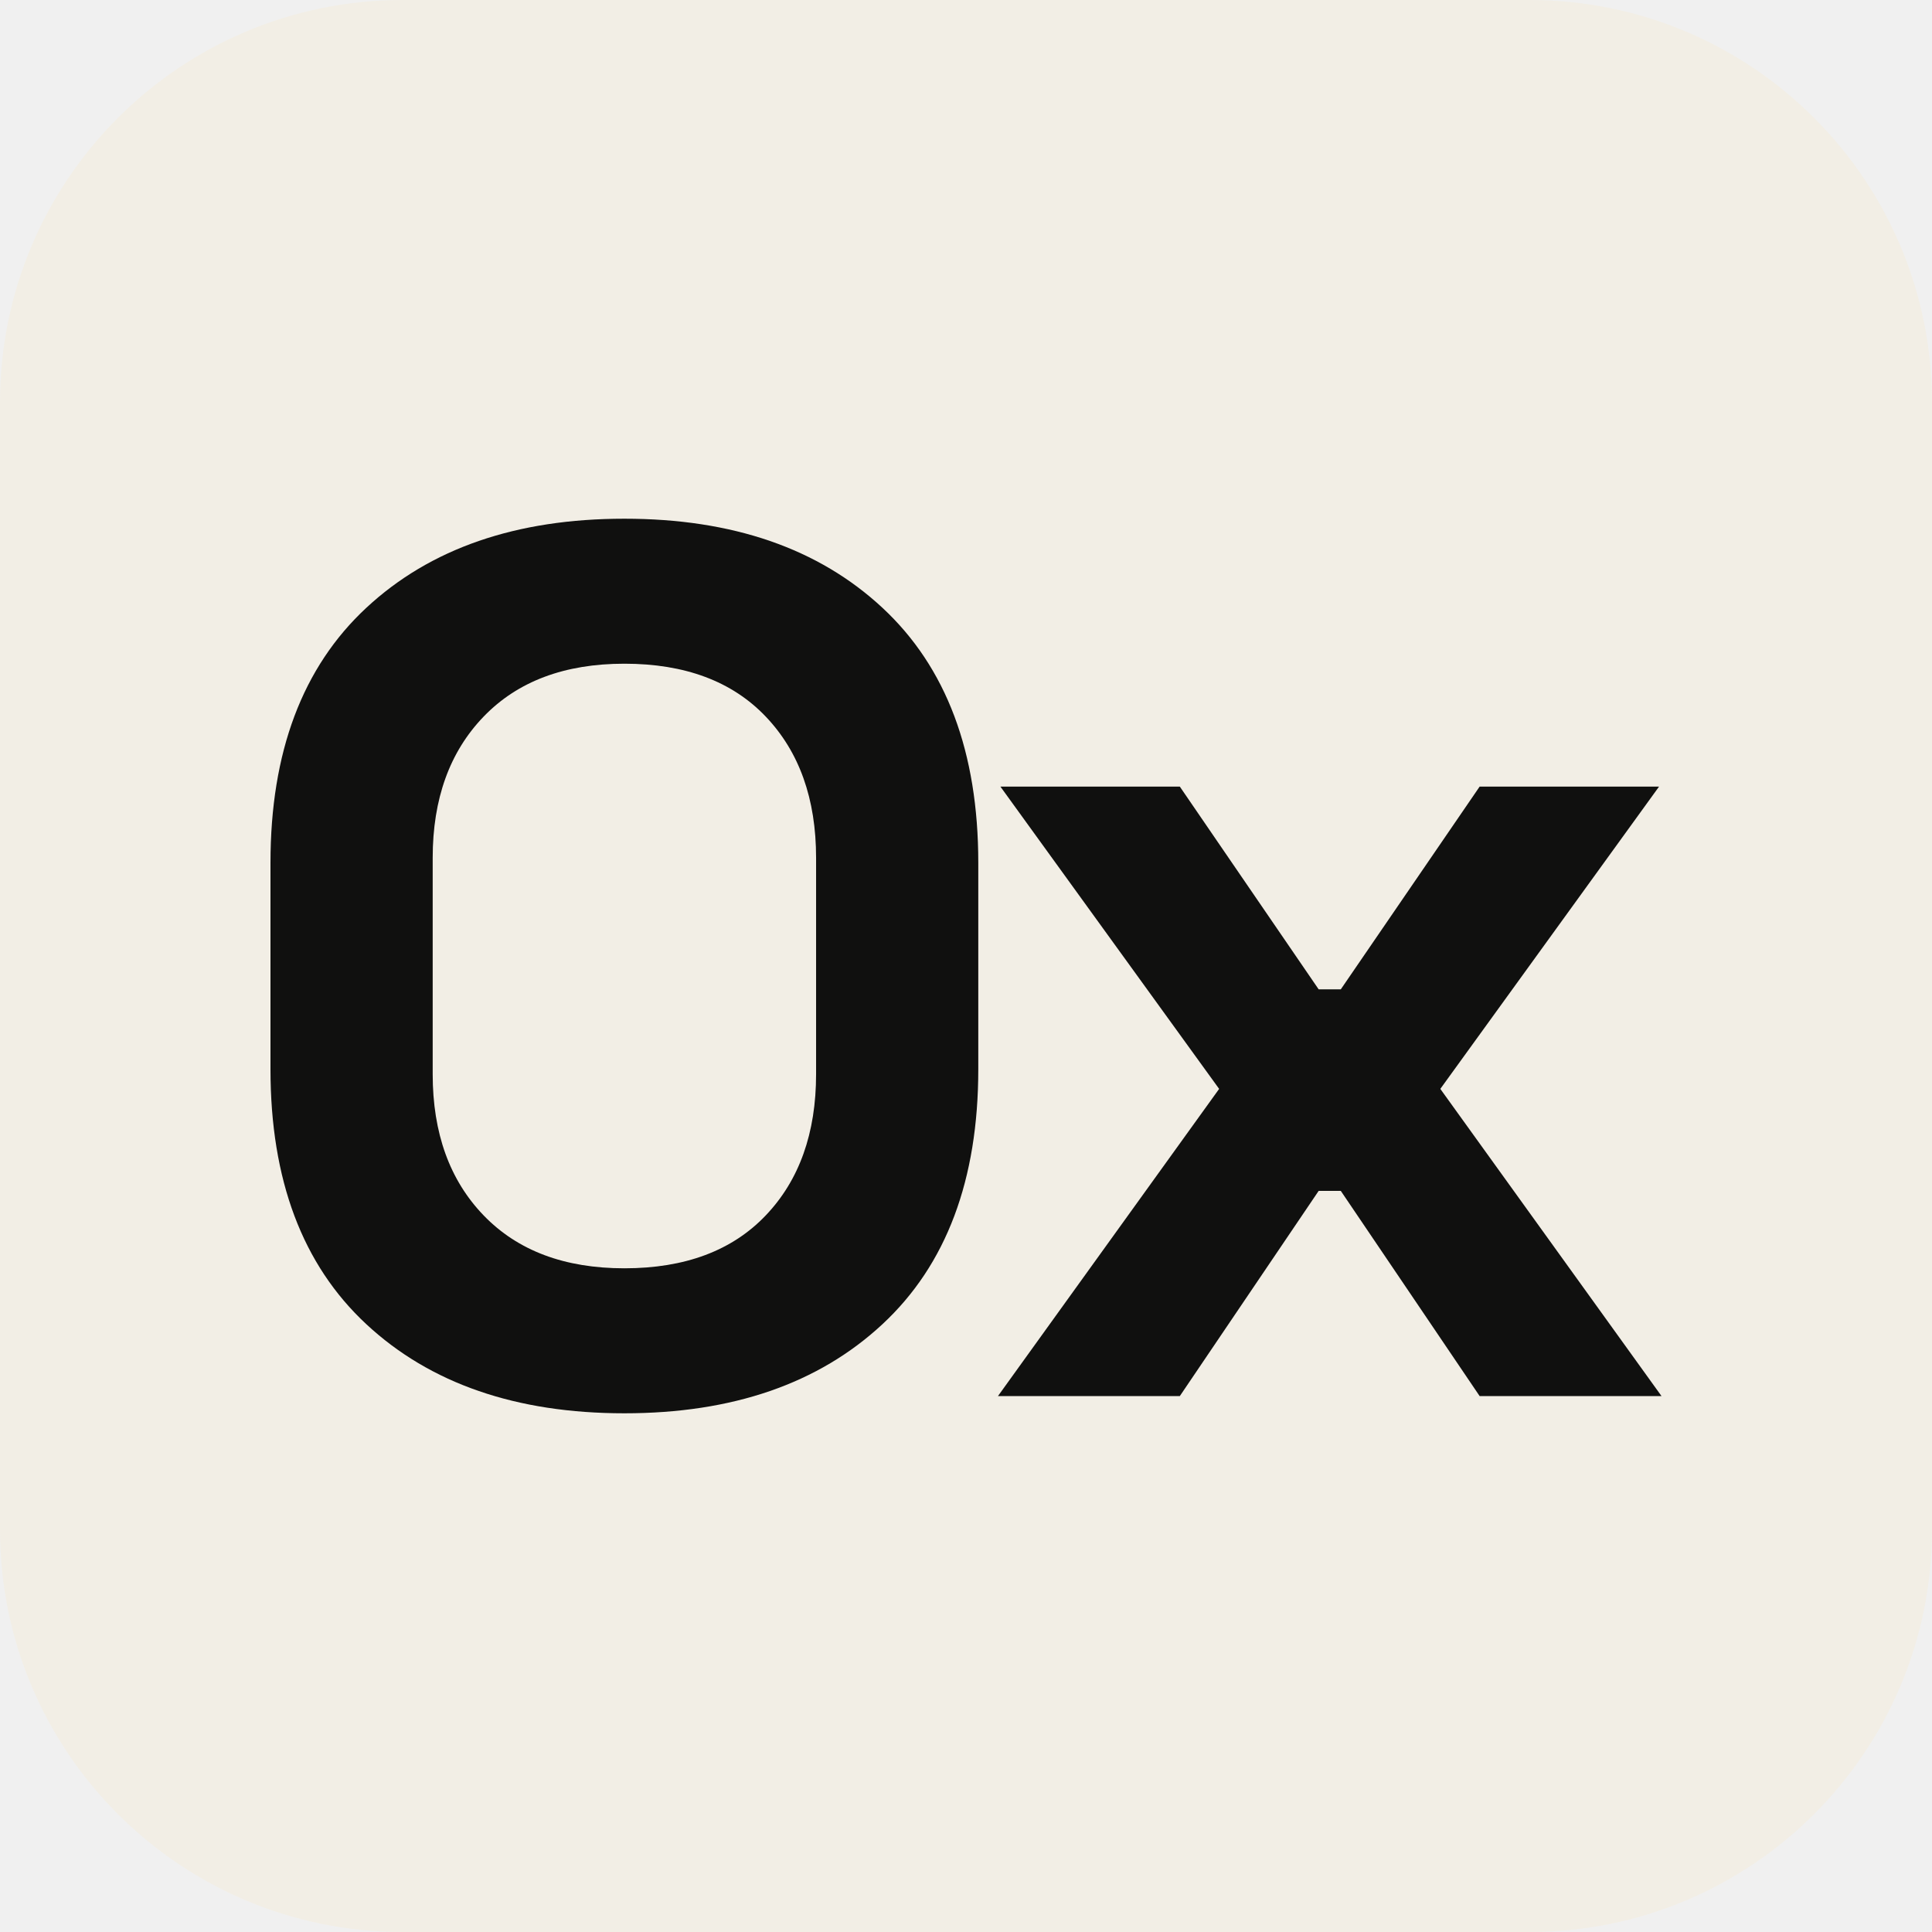
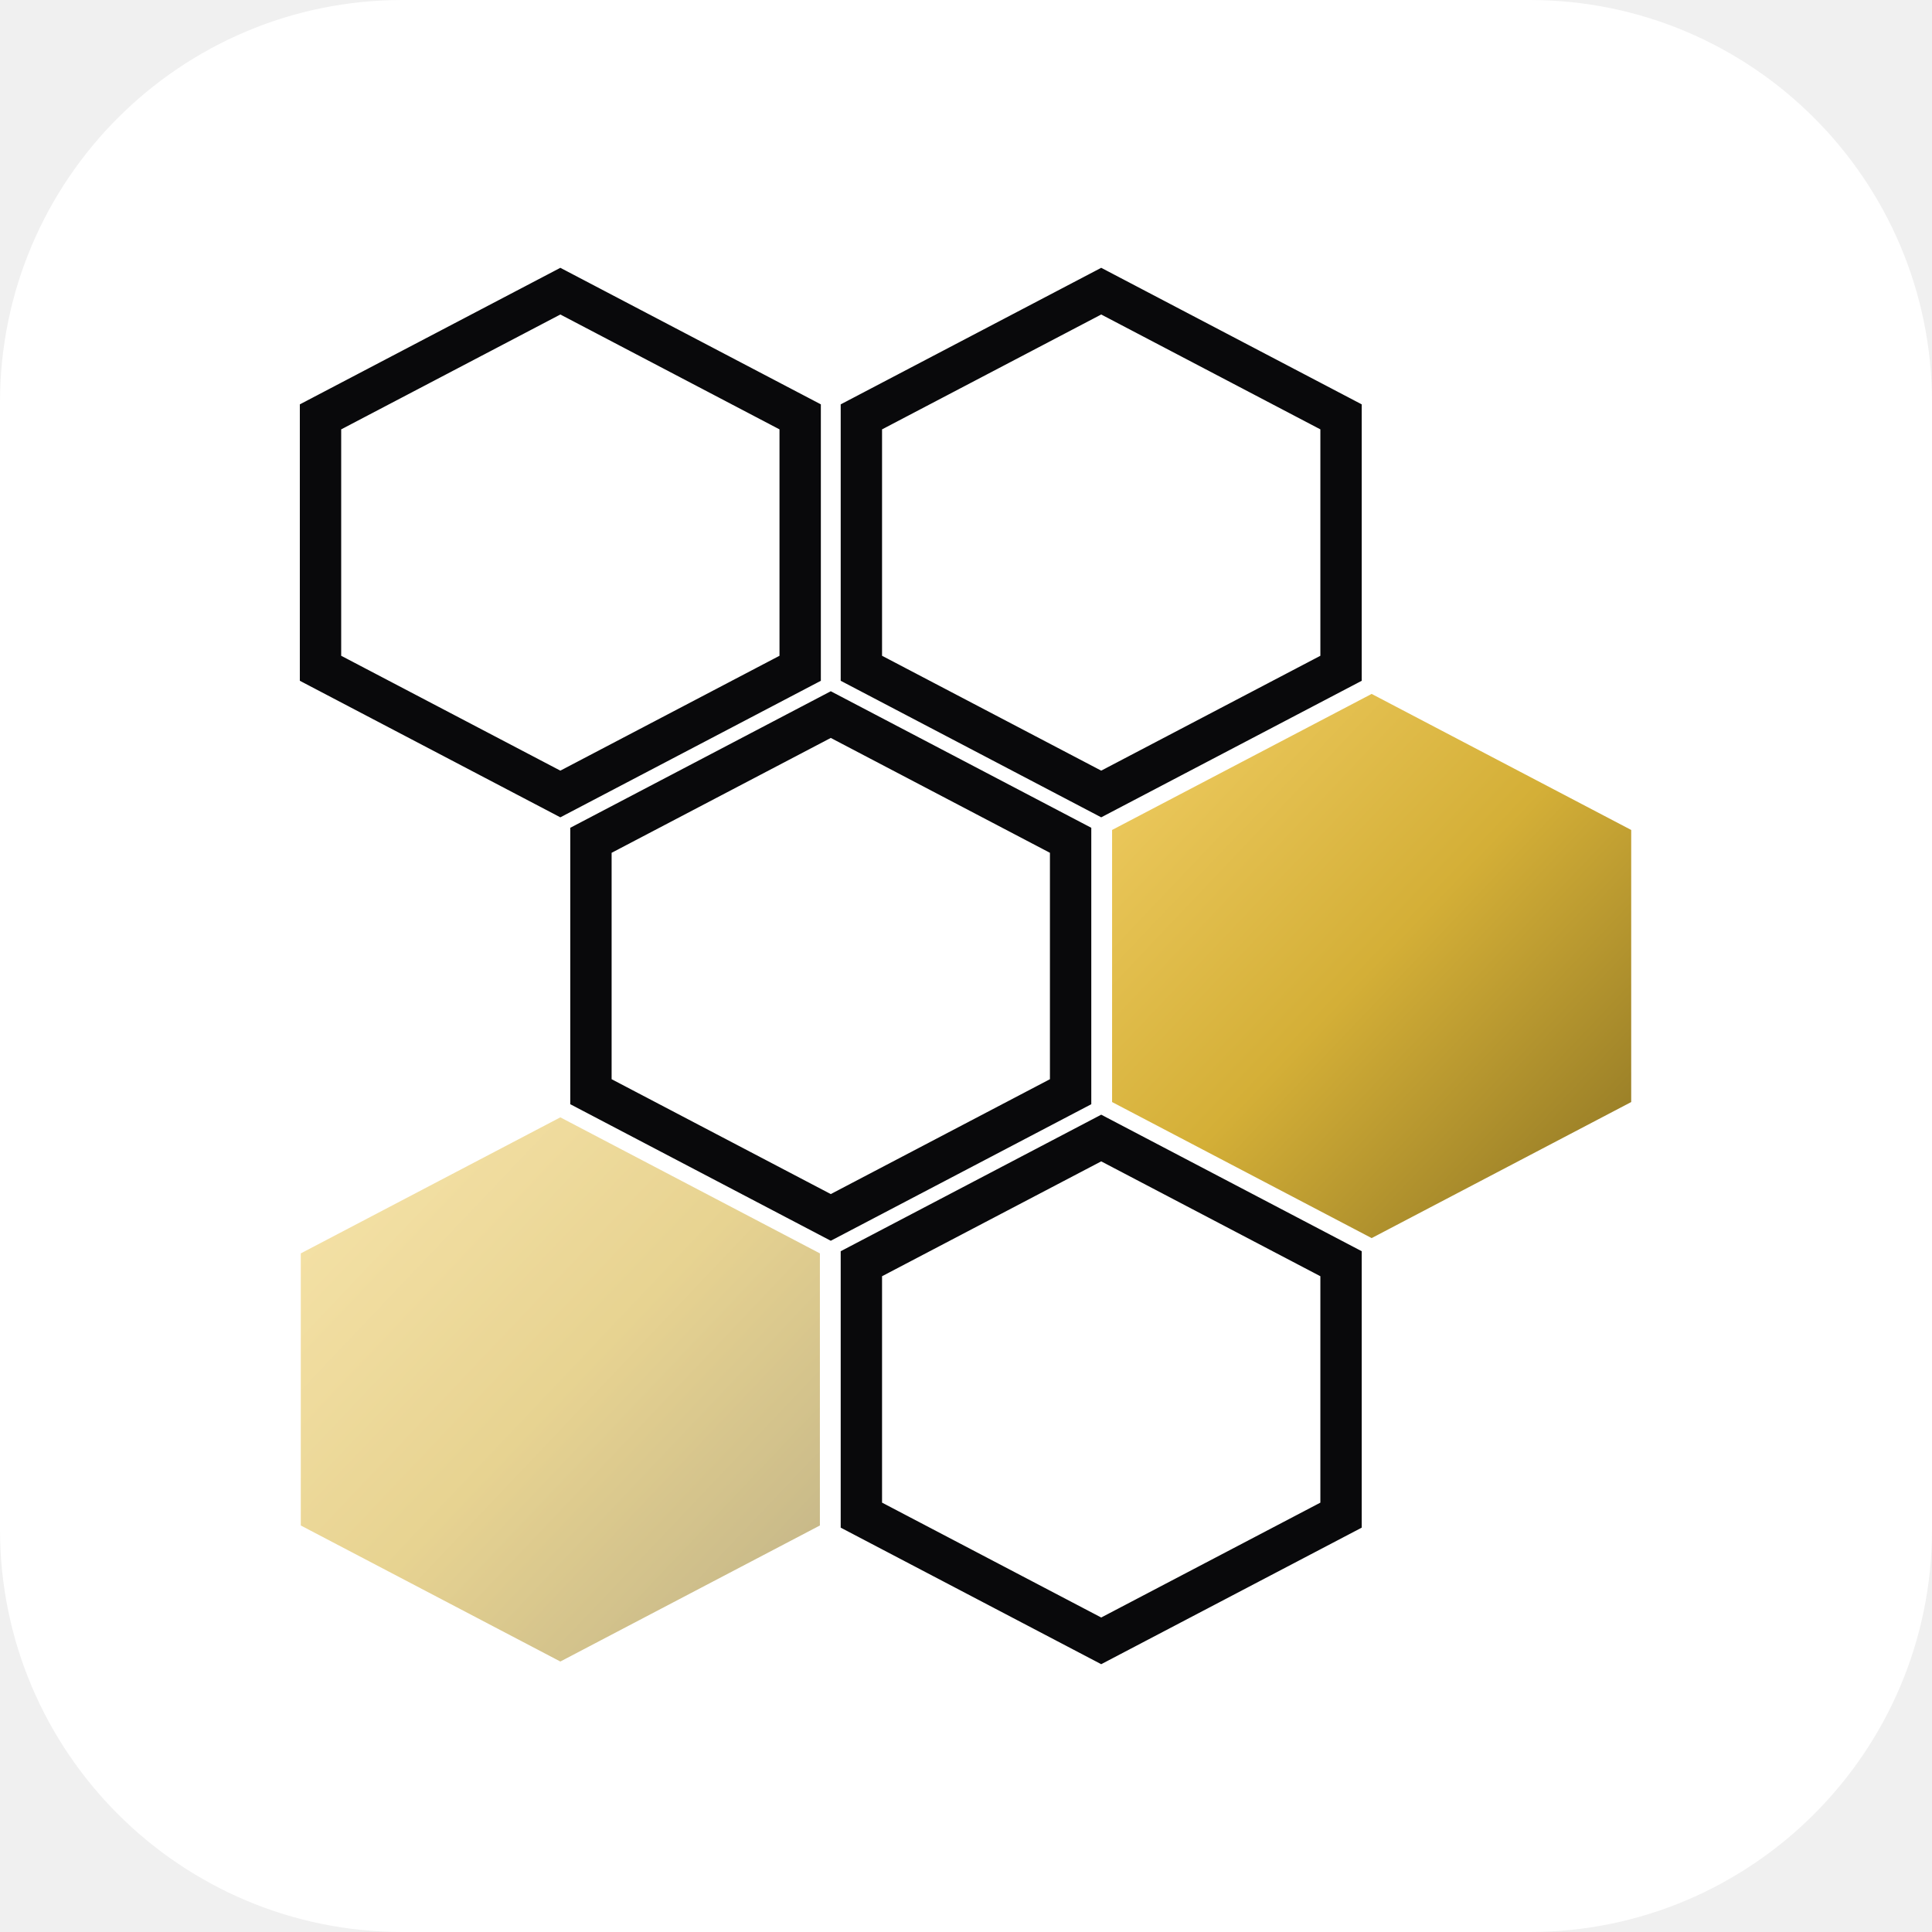
<svg xmlns="http://www.w3.org/2000/svg" width="96" height="96" viewBox="0 0 96 96" role="img" aria-label="oxagen mark">
-   <rect width="96" height="96" rx="20" fill="#F2EEE5" />
-   <g transform="translate(10.387,69.371) scale(0.46378)">
-     <path class="mark" d="M44.5 1.843Q27.121 1.843 16.852 -7.702Q6.583 -17.247 6.583 -35.021V-57.139Q6.583 -74.913 16.852 -84.458Q27.121 -94.003 44.5 -94.003Q61.879 -94.003 72.148 -84.458Q82.417 -74.913 82.417 -57.139V-35.021Q82.417 -17.247 72.148 -7.702Q61.879 1.843 44.5 1.843ZM44.5 -13.692Q54.243 -13.692 59.641 -19.354Q65.039 -25.015 65.039 -34.494V-57.666Q65.039 -67.145 59.641 -72.806Q54.243 -78.468 44.5 -78.468Q34.889 -78.468 29.425 -72.806Q23.962 -67.145 23.962 -57.666V-34.494Q23.962 -25.015 29.425 -19.354Q34.889 -13.692 44.5 -13.692Z M84.524 0 108.222 -32.914 84.787 -65.302H104.009L118.886 -43.578H121.256L136.133 -65.302H155.355L131.92 -32.914L155.619 0H136.133L121.256 -21.987H118.886L104.009 0Z" fill="#10100F" />
+   <defs>
+     <linearGradient id="metal-oxagen-tl" x1="0" y1="0" x2="1" y2="1">
+       <stop offset="0" stop-color="#F1CE65" />
+       <stop offset="0.5" stop-color="#D4AF37" />
+       <stop offset="1" stop-color="#8A7223" />
+     </linearGradient>
+   </defs>
+   <rect width="96" height="96" rx="20" fill="#FFFFFF" />
+   <g transform="translate(27.843,26.960) scale(2.0547)">
+     <g data-mark="hive">
+       <path d="M0.000 -6.080L5.800 -3.040L5.800 3.040L0.000 6.080L-5.800 3.040L-5.800 -3.040Z" fill="none" stroke="#09090B" stroke-width="1" stroke-linejoin="miter" />
+       <path d="M13.080 -6.080L18.880 -3.040L18.880 3.040L13.080 6.080L7.280 3.040L7.280 -3.040Z" fill="none" stroke="#09090B" stroke-width="1" stroke-linejoin="miter" />
+       <path d="M6.540 4.160L12.340 7.200L12.340 13.280L6.540 16.320L0.740 13.280L0.740 7.200Z" fill="none" stroke="#09090B" stroke-width="1" stroke-linejoin="miter" />
+       <path d="M19.620 3.660L25.897 6.950L25.897 13.530L19.620 16.820L13.343 13.530L13.343 6.950Z" fill="url(#metal-oxagen-tl)" />
+       <path d="M0.000 13.900L6.277 17.190L6.277 23.770L0.000 27.060L-6.277 23.770L-6.277 17.190Z" fill="url(#metal-oxagen-tl)" opacity="0.55" />
+       <path d="M13.080 14.400L18.880 17.440L18.880 23.520L13.080 26.560L7.280 23.520L7.280 17.440Z" fill="none" stroke="#09090B" stroke-width="1" stroke-linejoin="miter" />
+     </g>
  </g>
</svg>
